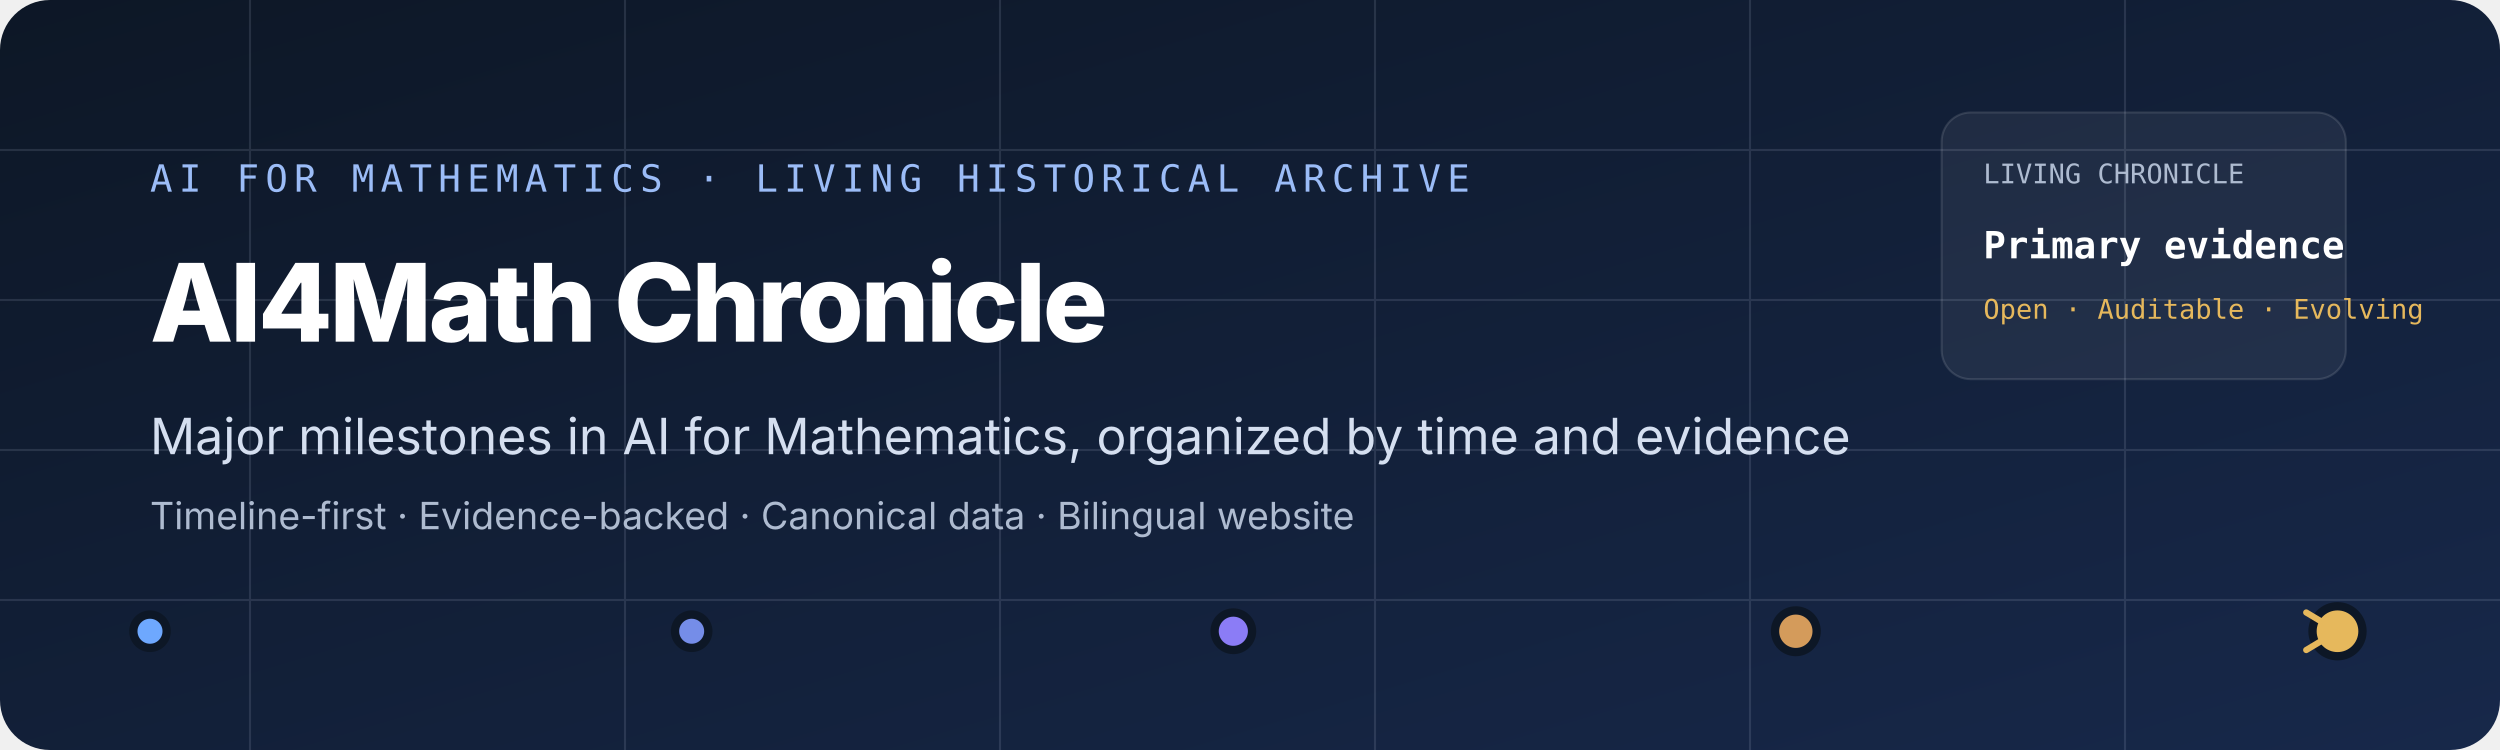
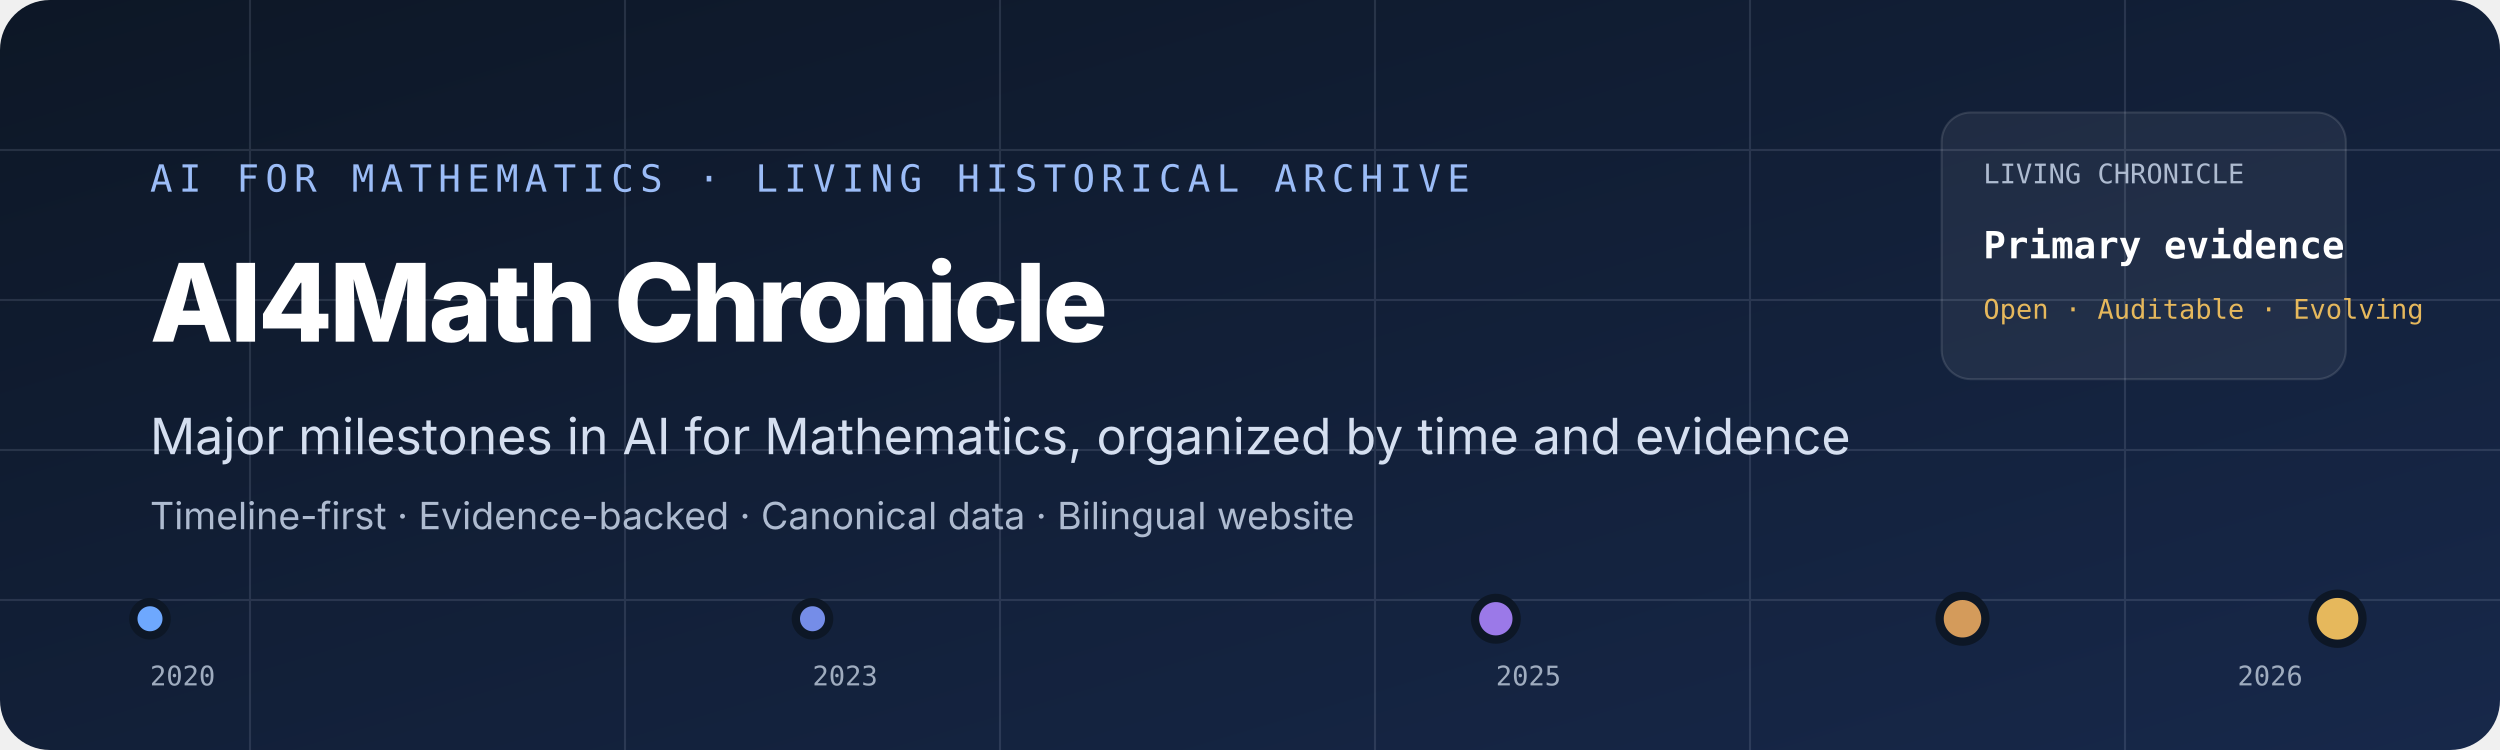
<svg xmlns="http://www.w3.org/2000/svg" width="1200" height="360" viewBox="0 0 1200 360" role="img" aria-labelledby="title desc">
  <defs>
    <linearGradient id="bg" x1="0" x2="1" y1="0" y2="1">
      <stop offset="0" stop-color="#0d1726" />
      <stop offset="1" stop-color="#17284a" />
    </linearGradient>
    <linearGradient id="line" x1="0" x2="1">
      <stop offset="0" stop-color="#6ea8fe" />
      <stop offset="0.55" stop-color="#8b7cf6" />
      <stop offset="1" stop-color="#e6b85c" />
    </linearGradient>
  </defs>
  <rect width="1200" height="360" rx="24" fill="url(#bg)" />
  <g opacity="0.12" stroke="#dbe7ff">
    <path d="M0 72H1200M0 144H1200M0 216H1200M0 288H1200" />
    <path d="M120 0V360M300 0V360M480 0V360M660 0V360M840 0V360M1020 0V360" />
  </g>
  <text x="72" y="92" fill="#9bbcf7" font-family="ui-monospace, SFMono-Regular, Menlo, monospace" font-size="18" letter-spacing="3">AI FOR MATHEMATICS · LIVING HISTORICAL ARCHIVE</text>
  <text x="72" y="164" fill="#ffffff" font-family="Inter, system-ui, sans-serif" font-size="52" font-weight="760" letter-spacing="-1.5">AI4Math Chronicle</text>
  <text x="72" y="218" fill="#d5dff0" font-family="Inter, system-ui, sans-serif" font-size="24">Major milestones in AI for Mathematics, organized by time and evidence</text>
  <text x="72" y="254" fill="#aebbd0" font-family="Inter, system-ui, sans-serif" font-size="18">Timeline-first · Evidence-backed · Canonical data · Bilingual website</text>
-   <g transform="translate(72 303)">
+   <g transform="translate(72 297)">
    <path d="M0 0H1050" stroke="url(#line)" stroke-width="3" stroke-linecap="round" />
+     <g font-family="ui-monospace, SFMono-Regular, Menlo, monospace" font-size="13" fill="#9facbf">
+       <text x="0" y="32">2020</text>
+       <text x="318" y="32">2023</text>
+       <text x="646" y="32">2025</text>
+       <text x="1002" y="32">2026</text>
+     </g>
    <g stroke="#0d1726" stroke-width="4">
      <circle cx="0" cy="0" r="8" fill="#6ea8fe" />
-       <circle cx="260" cy="0" r="8" fill="#758de8" />
-       <circle cx="520" cy="0" r="9" fill="#8b7cf6" />
-       <circle cx="790" cy="0" r="10" fill="#d49b5b" />
+       <circle cx="318" cy="0" r="8" fill="#758de8" />
+       <circle cx="646" cy="0" r="10" fill="#9b79e8" />
+       <circle cx="870" cy="0" r="11" fill="#d49b5b" />
      <circle cx="1050" cy="0" r="12" fill="#e6b85c" />
    </g>
-     <path d="M1035 -9L1050 0L1035 9" fill="none" stroke="#e6b85c" stroke-width="3" stroke-linecap="round" stroke-linejoin="round" />
  </g>
  <g transform="translate(932 54)" font-family="ui-monospace, SFMono-Regular, Menlo, monospace">
    <rect width="194" height="128" rx="14" fill="#ffffff" fill-opacity="0.06" stroke="#ffffff" stroke-opacity="0.12" />
    <text x="20" y="34" fill="#aebbd0" font-size="13">LIVING CHRONICLE</text>
    <text x="20" y="70" fill="#ffffff" font-size="18" font-weight="700">Primary evidence</text>
    <text x="20" y="99" fill="#e6b85c" font-size="13">Open · Auditable · Evolving</text>
  </g>
</svg>
